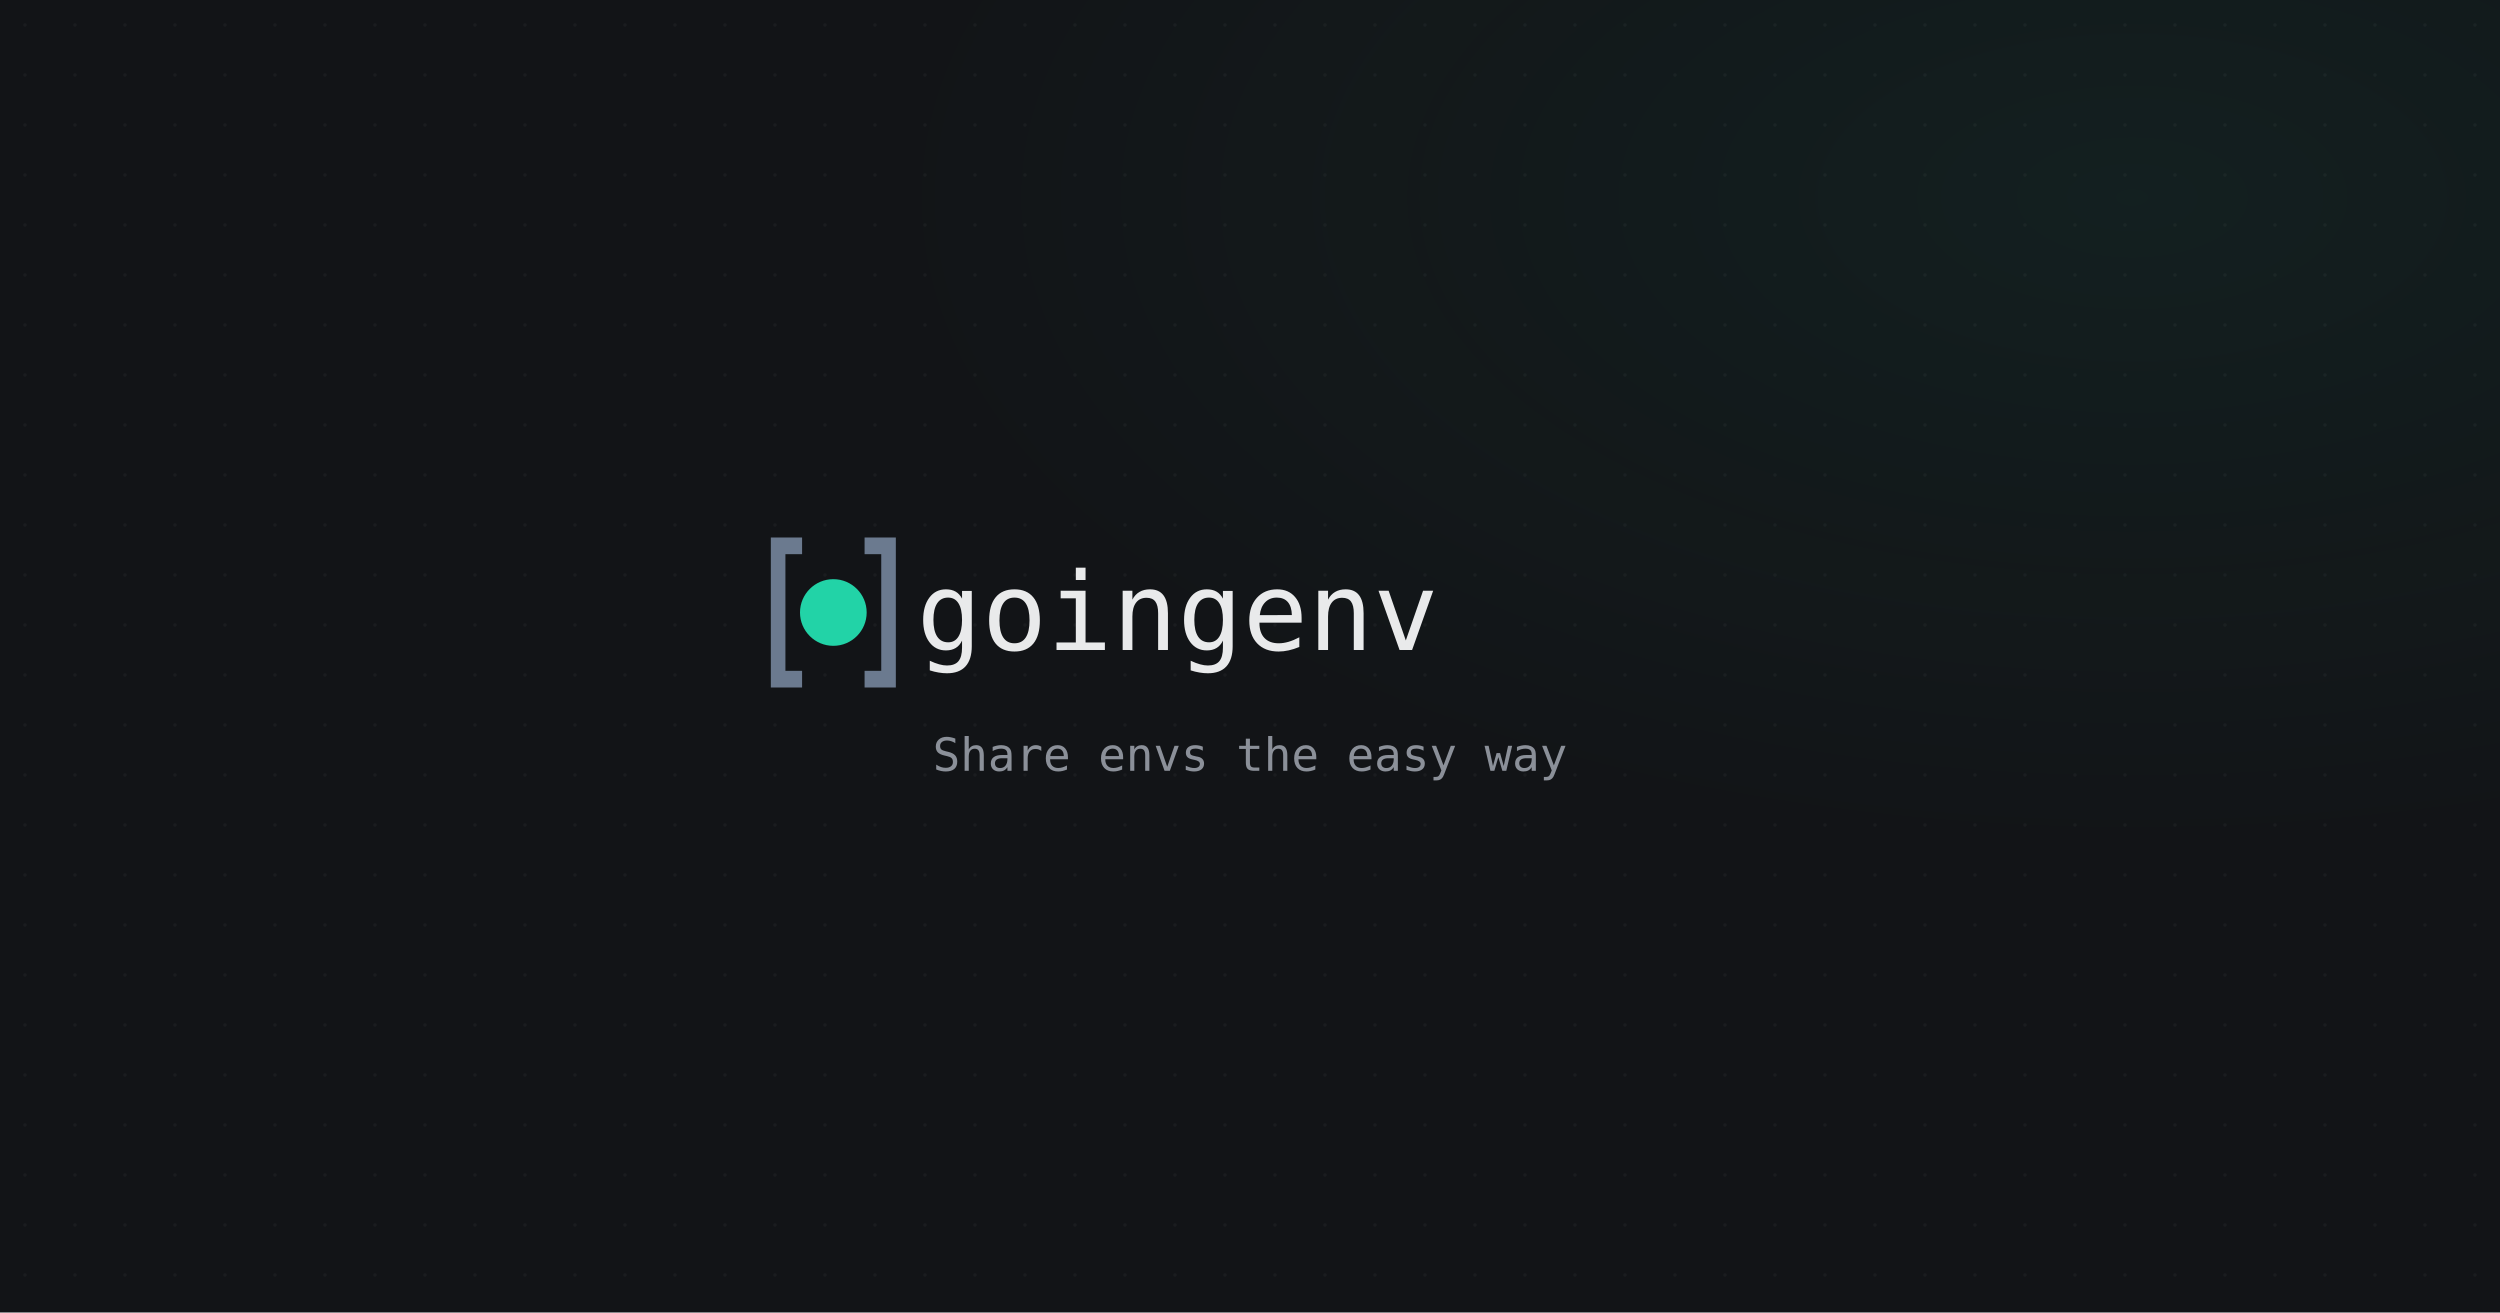
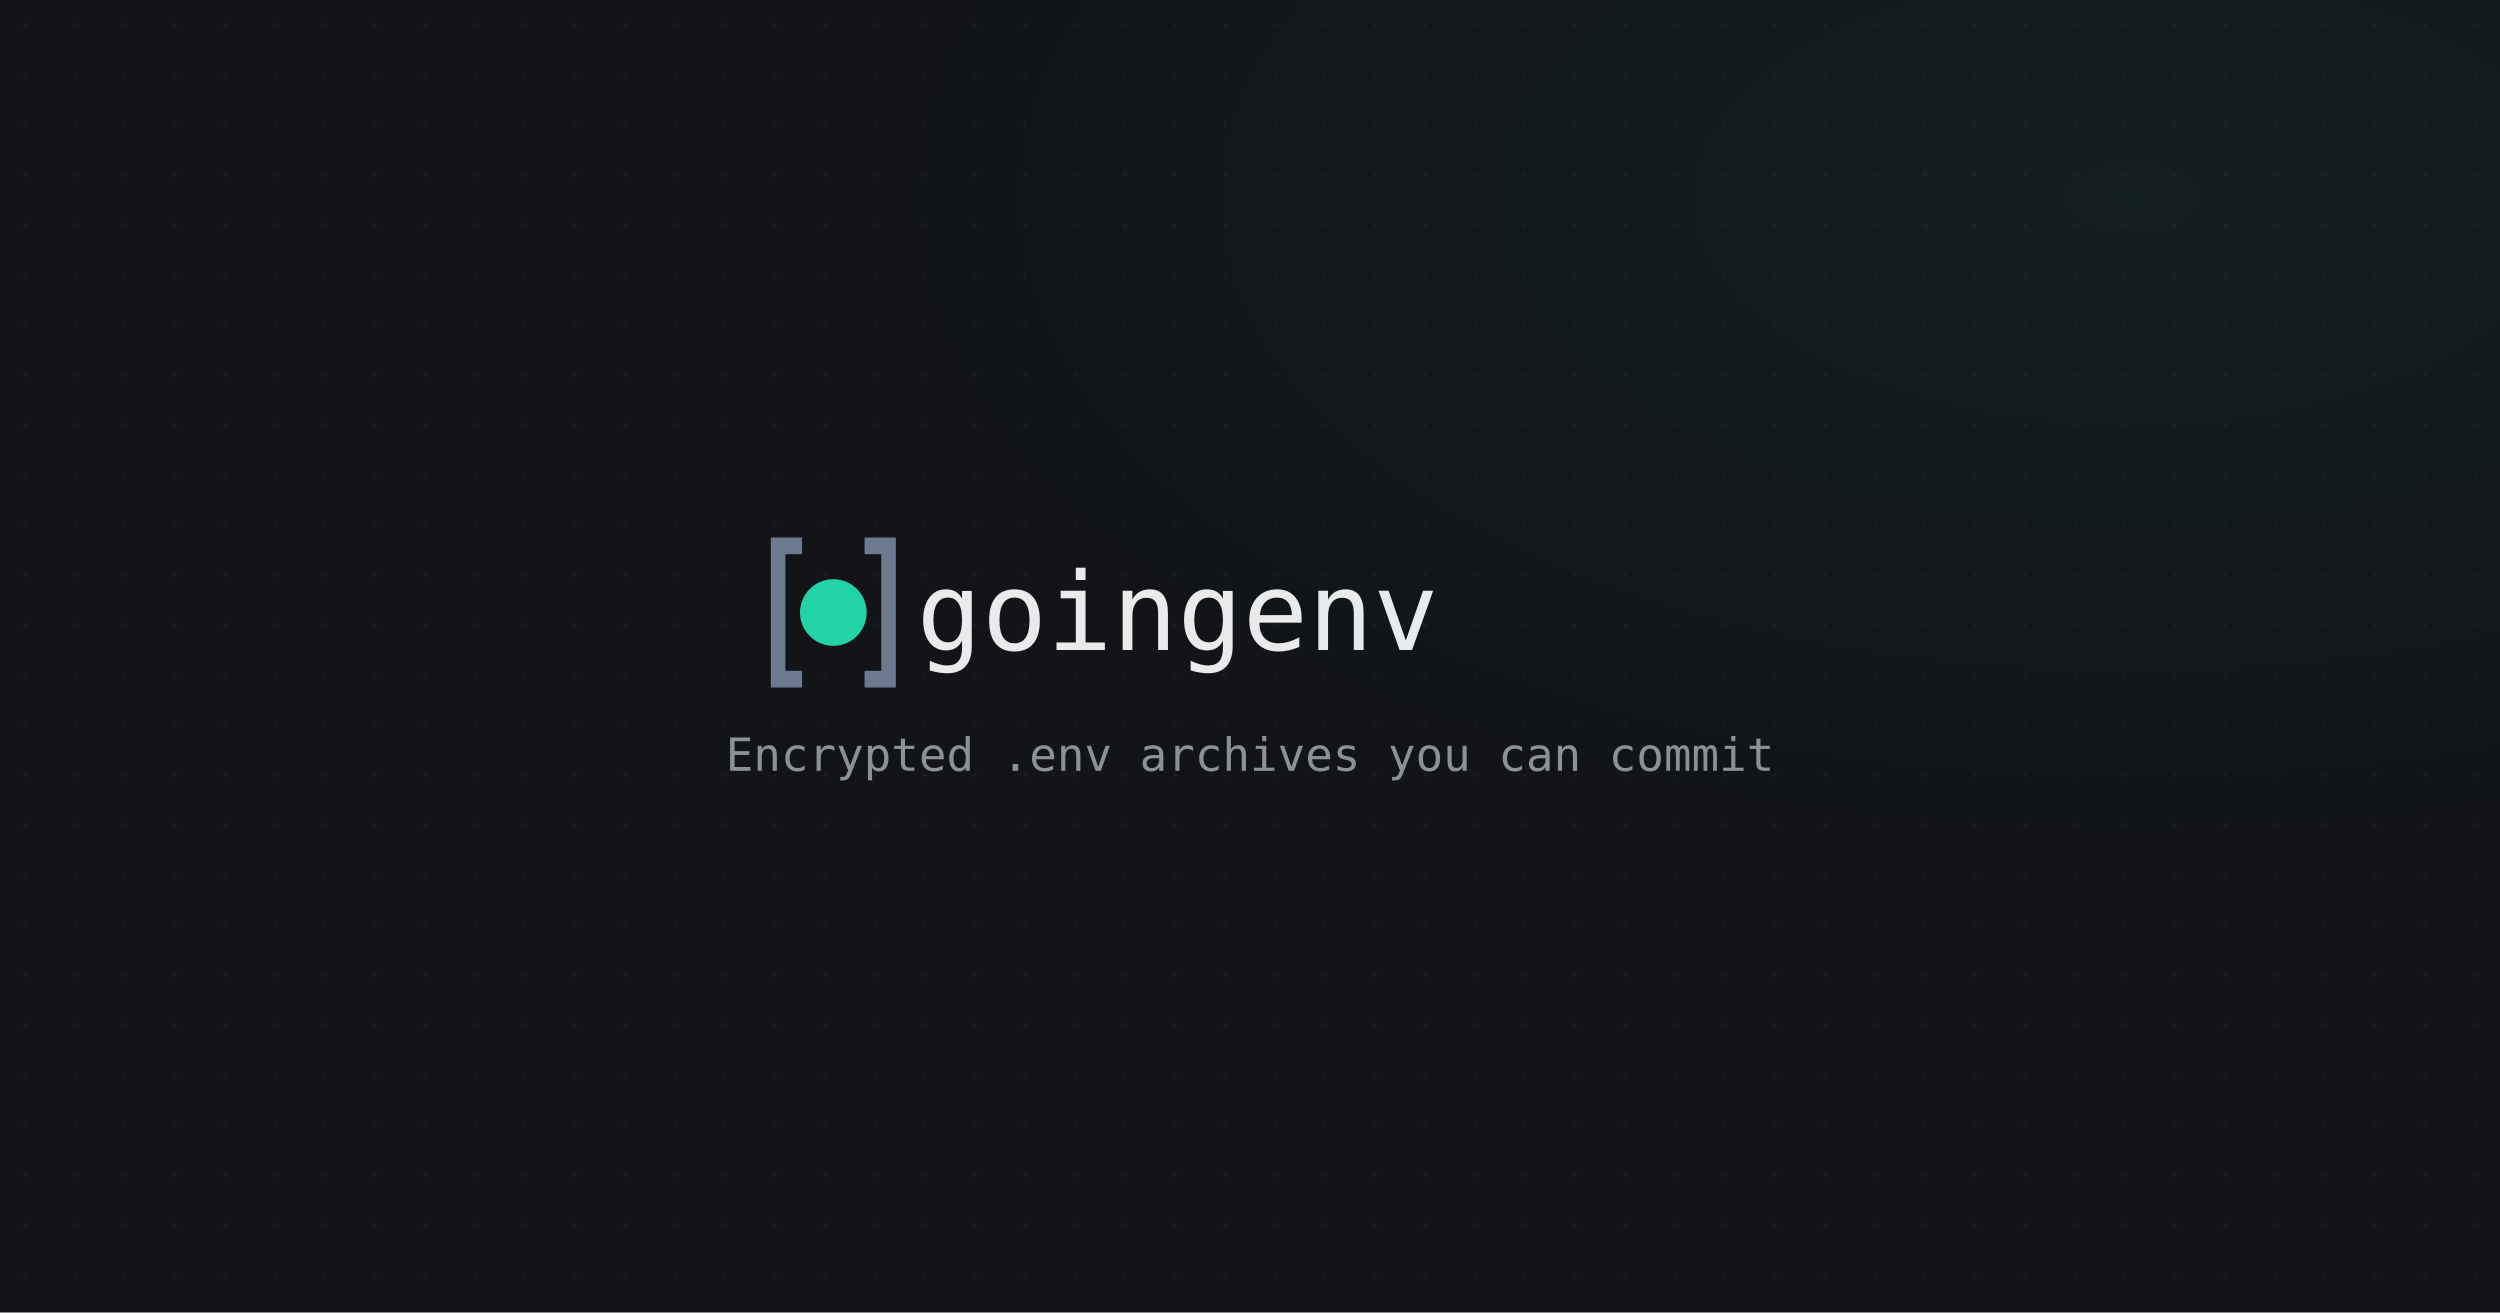
<svg xmlns="http://www.w3.org/2000/svg" viewBox="0 0 1200 630" width="1200" height="630">
  <defs>
    <pattern id="dotgrid" x="0" y="0" width="24" height="24" patternUnits="userSpaceOnUse">
      <circle cx="12" cy="12" r="0.8" fill="#e9eaeb" opacity="0.04" />
    </pattern>
    <radialGradient id="glow" cx="85%" cy="15%" r="50%">
      <stop offset="0%" stop-color="#22d3a7" stop-opacity="0.06" />
      <stop offset="100%" stop-color="#22d3a7" stop-opacity="0" />
    </radialGradient>
  </defs>
  <rect width="1200" height="630" fill="#121417" />
  <rect width="1200" height="630" fill="url(#dotgrid)" />
  <rect width="1200" height="630" fill="url(#glow)" />
  <path d="M 370,258 L 385,258 L 385,266 L 377,266 L 377,322 L 385,322 L 385,330 L 370,330 Z" fill="#6b7a8f" />
  <path d="M 415,258 L 430,258 L 430,330 L 415,330 L 415,322 L 423,322 L 423,266 L 415,266 Z" fill="#6b7a8f" />
  <circle cx="400" cy="294" r="16" fill="#22d3a7" />
  <text x="440" y="312" font-family="JetBrains Mono, SF Mono, Menlo, Consolas, monospace" font-size="52" font-weight="500" fill="#e9eaeb">goingenv</text>
-   <text x="600" y="370" text-anchor="middle" font-family="JetBrains Mono, SF Mono, Menlo, Consolas, monospace" font-size="22" font-weight="400" fill="#8b9099">Share envs the easy way</text>
+   <text x="600" y="370" text-anchor="middle" font-family="JetBrains Mono, SF Mono, Menlo, Consolas, monospace" font-size="22" font-weight="400" fill="#8b9099">Encrypted .env archives you can commit</text>
</svg>
